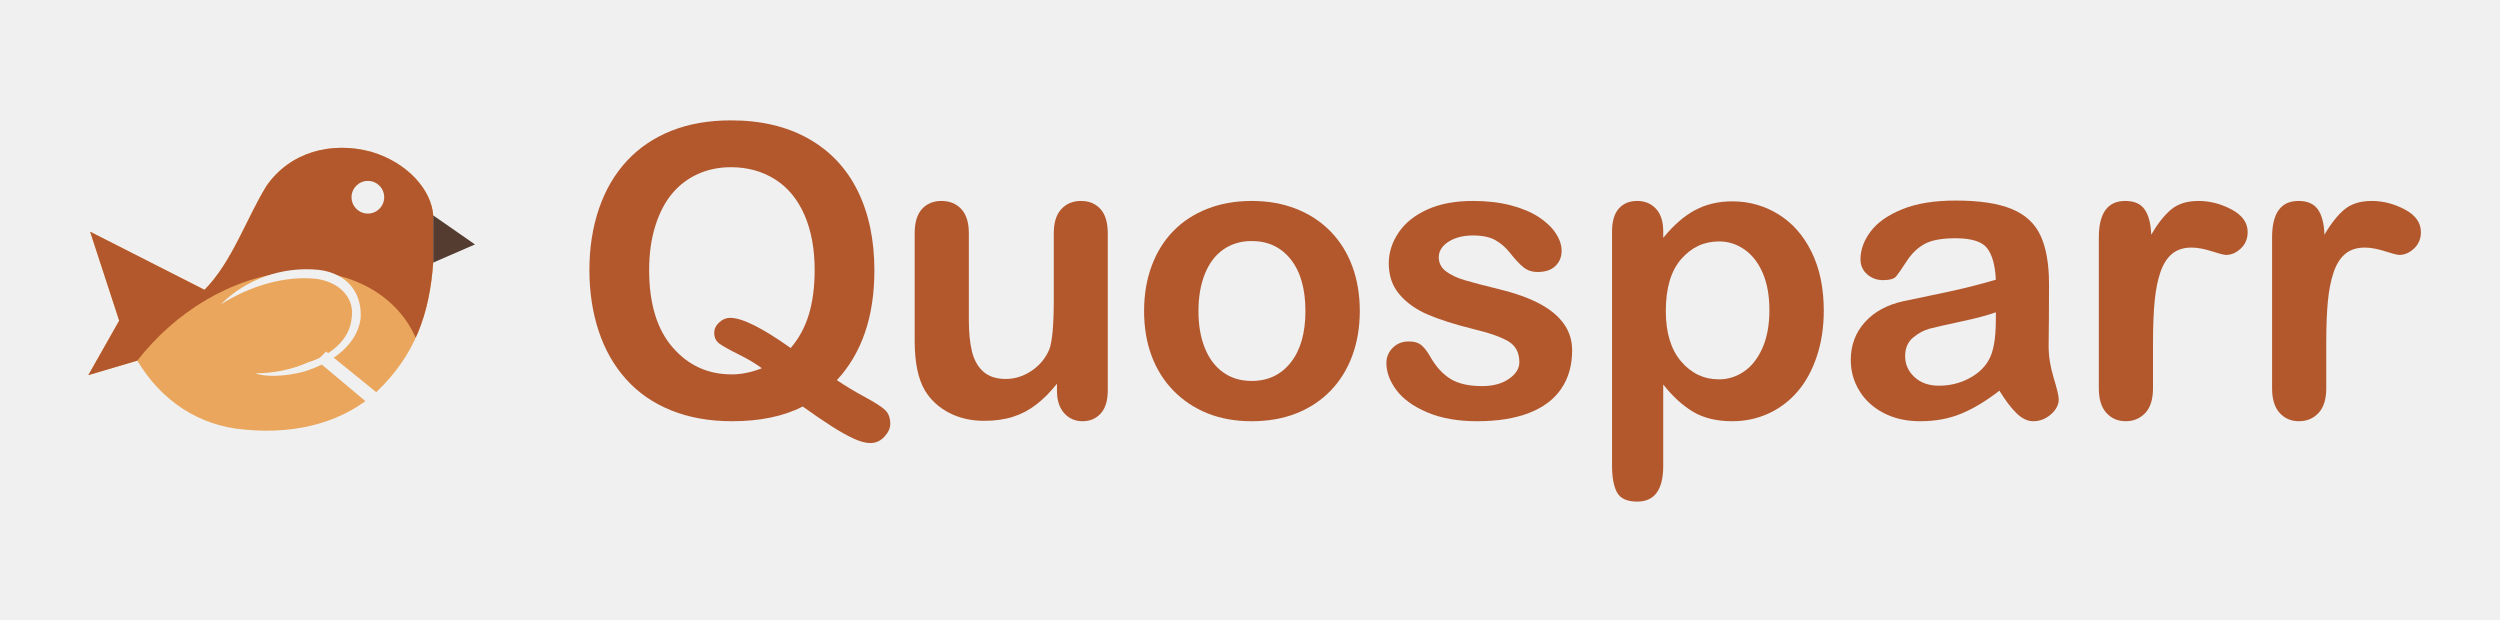
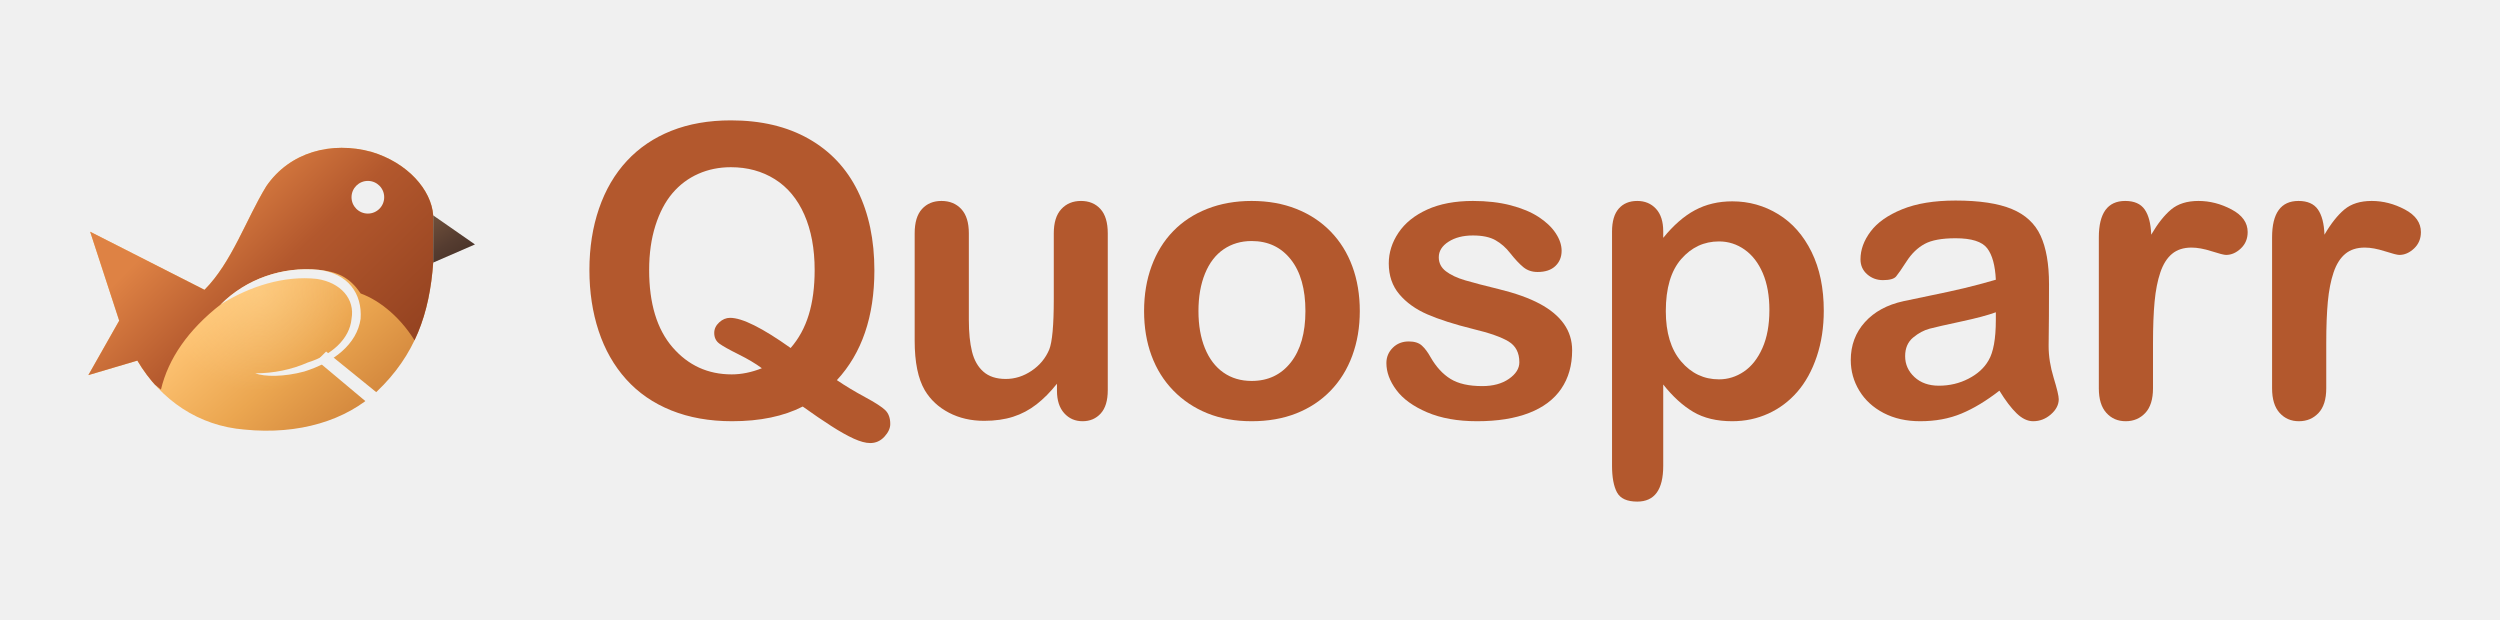
<svg xmlns="http://www.w3.org/2000/svg" viewBox="0 0 1033 256" width="1033" height="256" role="img" aria-labelledby="title desc">
  <defs>
+     <linearGradient id="chestnut" x1="109" y1="42" x2="212" y2="147" gradientUnits="userSpaceOnUse">
+       <stop offset="0" stop-color="#DE8244" />
+       <stop offset="0.4" stop-color="#B3582D" />
+       <stop offset="1" stop-color="#91401F" />
+     </linearGradient>
+     <linearGradient id="apricot" x1="103" y1="115" x2="173" y2="196" gradientUnits="userSpaceOnUse">
+       <stop offset="0" stop-color="#FFC575" />
+       <stop offset="0.5" stop-color="#EBA650" />
+       <stop offset="1" stop-color="#CE8139" />
+     </linearGradient>
+     <radialGradient id="wing-light" cx="116" cy="118" r="55" gradientUnits="userSpaceOnUse">
+       <stop offset="0" stop-color="#FFE0A2" stop-opacity="0.32" />
+       <stop offset="1" stop-color="#FFE0A2" stop-opacity="0" />
+     </radialGradient>
+     <linearGradient id="beak-shade" x1="212" y1="76" x2="229" y2="103" gradientUnits="userSpaceOnUse">
+       <stop offset="0" stop-color="#70503B" />
+       <stop offset="0.55" stop-color="#553C30" />
+       <stop offset="1" stop-color="#463026" />
+     </linearGradient>
    <path id="bird-body" d="M23 85L86 117C101 102 109 78 120 60C133 41 156 35 178 41C198 47 211 62 212 76L212 102C210 130 202 153 181 173C164 189 138 197 108 194C83 192 62 178 49 156L22 164L39 134Z" />
    <clipPath id="body-clip">
      <use href="#bird-body" />
    </clipPath>
    <mask id="negative-space" maskUnits="userSpaceOnUse" x="0" y="0" width="256" height="256">
      <rect width="256" height="256" fill="#FFFFFF" />
      <circle cx="176" cy="66" r="9" fill="#000000" />
      <path d="M95 125C109 111 129 104 149 106C165 108 173 119 172 133C170 147 157 157 141 162C130 165 119 165 114 163C124 163 134 161 143 157C156 153 166 144 167 133C169 122 161 113 148 111C130 109 111 115 95 125Z" fill="#000000" />
      <path d="M153 151L190 181L185 187L148 156Z" fill="#000000" />
    </mask>
  </defs>
  <g transform="translate(20 32) scale(0.75)">
    <g id="symbol">
      <g mask="url(#negative-space)">
-         <use href="#bird-body" fill="#E9A65C" />
-         <path d="M23 85L86 117C101 102 109 78 120 60C133 41 156 35 178 41C198 47 211 62 212 76L212 102C211 118 208 134 203 145C193 120 166 105 134 107C101 110 70 129 49 156L22 164L39 134Z" fill="#B3582D" clip-path="url(#body-clip)" />
+         <use href="#bird-body" fill="url(#apricot)" />
+         <use href="#bird-body" fill="url(#wing-light)" />
+         <path d="M23 85L86 117C101 102 109 78 120 60C133 41 156 35 178 41C198 47 211 62 212 76L212 102C211 118 208 134 203 147C195 133 183 123 172 119C166 110 159 107 149 106C129 104 109 111 95 125C77 139 66 155 62 172L45 158L22 164L39 134Z" fill="url(#chestnut)" clip-path="url(#body-clip)" />
      </g>
-       <path d="M212 76L235 92L212 102Z" fill="#553C30" />
+       <path d="M212 76L235 92L212 102Z" fill="url(#beak-shade)" />
    </g>
  </g>
  <g id="wordmark" fill="#B3582D">
    <path d="M345.798 157.076Q351.128 160.684 357.442 164.087Q363.756 167.49 365.806 169.499Q367.856 171.508 367.856 175.198Q367.856 177.822 365.437 180.446Q363.018 183.07 359.574 183.07Q356.786 183.07 352.809 181.266Q348.832 179.462 343.461 176.018Q338.09 172.574 331.694 167.982Q319.804 174.05 302.502 174.05Q288.48 174.05 277.369 169.581Q266.258 165.112 258.714 156.707Q251.17 148.302 247.357 136.74Q243.544 125.178 243.544 111.566Q243.544 97.708 247.521 86.146Q251.498 74.584 259.042 66.466Q266.586 58.348 277.41 54.043Q288.234 49.738 302.01 49.738Q320.706 49.738 334.113 57.323Q347.52 64.908 354.408 78.889Q361.296 92.87 361.296 111.73Q361.296 140.348 345.798 157.076ZM326.692 143.792Q331.776 137.97 334.195 130.016Q336.614 122.062 336.614 111.566Q336.614 98.364 332.35 88.688Q328.086 79.012 320.173 74.051Q312.26 69.09 302.01 69.09Q294.712 69.09 288.521 71.837Q282.33 74.584 277.861 79.832Q273.392 85.08 270.809 93.239Q268.226 101.398 268.226 111.566Q268.226 132.312 277.902 143.505Q287.578 154.698 302.338 154.698Q308.406 154.698 314.802 152.156Q310.948 149.286 305.167 146.416Q299.386 143.546 297.254 141.988Q295.122 140.43 295.122 137.56Q295.122 135.1 297.172 133.214Q299.222 131.328 301.682 131.328Q309.144 131.328 326.692 143.792Z" />
    <path d="M436.736 161.422V158.552Q432.718 163.636 428.29 167.08Q423.862 170.524 418.614 172.205Q413.366 173.886 406.642 173.886Q398.524 173.886 392.087 170.524Q385.65 167.162 382.124 161.258Q377.942 154.124 377.942 140.758V96.396Q377.942 89.672 380.976 86.351Q384.01 83.03 389.012 83.03Q394.096 83.03 397.212 86.392Q400.328 89.754 400.328 96.396V132.23Q400.328 140.02 401.64 145.309Q402.952 150.598 406.355 153.591Q409.758 156.584 415.58 156.584Q421.238 156.584 426.24 153.222Q431.242 149.86 433.538 144.448Q435.424 139.692 435.424 123.62V96.396Q435.424 89.754 438.54 86.392Q441.656 83.03 446.658 83.03Q451.66 83.03 454.694 86.351Q457.728 89.672 457.728 96.396V161.258Q457.728 167.654 454.817 170.852Q451.906 174.05 447.314 174.05Q442.722 174.05 439.729 170.729Q436.736 167.408 436.736 161.422Z" />
    <path d="M561.868 128.54Q561.868 138.544 558.752 146.99Q555.636 155.436 549.732 161.504Q543.828 167.572 535.628 170.811Q527.428 174.05 517.178 174.05Q507.01 174.05 498.892 170.77Q490.774 167.49 484.829 161.381Q478.884 155.272 475.809 146.949Q472.734 138.626 472.734 128.54Q472.734 118.372 475.85 109.926Q478.966 101.48 484.788 95.494Q490.61 89.508 498.892 86.269Q507.174 83.03 517.178 83.03Q527.346 83.03 535.628 86.31Q543.91 89.59 549.814 95.658Q555.718 101.726 558.793 110.09Q561.868 118.454 561.868 128.54ZM539.4 128.54Q539.4 114.846 533.373 107.22Q527.346 99.594 517.178 99.594Q510.618 99.594 505.616 102.997Q500.614 106.4 497.908 113.042Q495.202 119.684 495.202 128.54Q495.202 137.314 497.867 143.874Q500.532 150.434 505.493 153.919Q510.454 157.404 517.178 157.404Q527.346 157.404 533.373 149.737Q539.4 142.07 539.4 128.54Z" />
    <path d="M649.608 144.776Q649.608 154.042 645.098 160.643Q640.588 167.244 631.773 170.647Q622.958 174.05 610.33 174.05Q598.276 174.05 589.666 170.36Q581.056 166.67 576.956 161.135Q572.856 155.6 572.856 150.024Q572.856 146.334 575.48 143.71Q578.104 141.086 582.122 141.086Q585.648 141.086 587.534 142.808Q589.42 144.53 591.142 147.646Q594.586 153.632 599.383 156.584Q604.18 159.536 612.462 159.536Q619.186 159.536 623.491 156.543Q627.796 153.55 627.796 149.696Q627.796 143.792 623.327 141.086Q618.858 138.38 608.608 135.92Q597.046 133.05 589.789 129.893Q582.532 126.736 578.186 121.57Q573.84 116.404 573.84 108.86Q573.84 102.136 577.858 96.15Q581.876 90.164 589.707 86.597Q597.538 83.03 608.608 83.03Q617.3 83.03 624.229 84.834Q631.158 86.638 635.791 89.672Q640.424 92.706 642.843 96.396Q645.262 100.086 645.262 103.612Q645.262 107.466 642.679 109.926Q640.096 112.386 635.34 112.386Q631.896 112.386 629.477 110.418Q627.058 108.45 623.942 104.514Q621.4 101.234 617.956 99.266Q614.512 97.298 608.608 97.298Q602.54 97.298 598.522 99.881Q594.504 102.464 594.504 106.318Q594.504 109.844 597.456 112.099Q600.408 114.354 605.41 115.83Q610.412 117.306 619.186 119.438Q629.6 121.98 636.201 125.506Q642.802 129.032 646.205 133.829Q649.608 138.626 649.608 144.776Z" />
    <path d="M687.246 95.576V98.282Q693.56 90.492 700.366 86.843Q707.172 83.194 715.782 83.194Q726.114 83.194 734.806 88.524Q743.498 93.854 748.541 104.104Q753.584 114.354 753.584 128.376Q753.584 138.708 750.673 147.359Q747.762 156.01 742.678 161.873Q737.594 167.736 730.665 170.893Q723.736 174.05 715.782 174.05Q706.188 174.05 699.669 170.196Q693.15 166.342 687.246 158.88V192.5Q687.246 207.26 676.504 207.26Q670.19 207.26 668.14 203.447Q666.09 199.634 666.09 192.336V95.74Q666.09 89.344 668.878 86.187Q671.666 83.03 676.504 83.03Q681.26 83.03 684.253 86.269Q687.246 89.508 687.246 95.576ZM731.116 128.13Q731.116 119.274 728.41 112.919Q725.704 106.564 720.907 103.161Q716.11 99.758 710.288 99.758Q701.022 99.758 694.667 107.056Q688.312 114.354 688.312 128.54Q688.312 141.906 694.626 149.327Q700.94 156.748 710.288 156.748Q715.864 156.748 720.62 153.509Q725.376 150.27 728.246 143.792Q731.116 137.314 731.116 128.13Z" />
    <path d="M826.154 161.422Q818.036 167.736 810.451 170.893Q802.866 174.05 793.436 174.05Q784.826 174.05 778.307 170.647Q771.788 167.244 768.262 161.422Q764.736 155.6 764.736 148.794Q764.736 139.61 770.558 133.132Q776.38 126.654 786.548 124.44Q788.68 123.948 797.126 122.226Q805.572 120.504 811.599 119.069Q817.626 117.634 824.678 115.584Q824.268 106.728 821.111 102.587Q817.954 98.446 808.032 98.446Q799.504 98.446 795.199 100.824Q790.894 103.202 787.819 107.958Q784.744 112.714 783.473 114.231Q782.202 115.748 778.02 115.748Q774.248 115.748 771.501 113.329Q768.754 110.91 768.754 107.138Q768.754 101.234 772.936 95.658Q777.118 90.082 785.974 86.474Q794.83 82.866 808.032 82.866Q822.792 82.866 831.238 86.351Q839.684 89.836 843.169 97.38Q846.654 104.924 846.654 117.388Q846.654 125.26 846.613 130.754Q846.572 136.248 846.49 142.972Q846.49 149.286 848.581 156.133Q850.672 162.98 850.672 164.948Q850.672 168.392 847.433 171.221Q844.194 174.05 840.094 174.05Q836.65 174.05 833.288 170.811Q829.926 167.572 826.154 161.422ZM824.678 129.032Q819.758 130.836 810.369 132.845Q800.98 134.854 797.372 135.797Q793.764 136.74 790.484 139.487Q787.204 142.234 787.204 147.154Q787.204 152.238 791.058 155.805Q794.912 159.372 801.144 159.372Q807.786 159.372 813.403 156.461Q819.02 153.55 821.644 148.958Q824.678 143.874 824.678 132.23Z" />
    <path d="M889.622 141.742V160.438Q889.622 167.244 886.424 170.647Q883.226 174.05 878.306 174.05Q873.468 174.05 870.352 170.606Q867.236 167.162 867.236 160.438V98.118Q867.236 83.03 878.142 83.03Q883.718 83.03 886.178 86.556Q888.638 90.082 888.884 96.97Q892.902 90.082 897.125 86.556Q901.348 83.03 908.4 83.03Q915.452 83.03 922.094 86.556Q928.736 90.082 928.736 95.904Q928.736 100.004 925.907 102.669Q923.078 105.334 919.798 105.334Q918.568 105.334 913.853 103.817Q909.138 102.3 905.53 102.3Q900.61 102.3 897.494 104.883Q894.378 107.466 892.656 112.55Q890.934 117.634 890.278 124.645Q889.622 131.656 889.622 141.742Z" />
    <path d="M961.208 141.742V160.438Q961.208 167.244 958.01 170.647Q954.812 174.05 949.892 174.05Q945.054 174.05 941.938 170.606Q938.822 167.162 938.822 160.438V98.118Q938.822 83.03 949.728 83.03Q955.304 83.03 957.764 86.556Q960.224 90.082 960.47 96.97Q964.488 90.082 968.711 86.556Q972.934 83.03 979.986 83.03Q987.038 83.03 993.68 86.556Q1000.322 90.082 1000.322 95.904Q1000.322 100.004 997.493 102.669Q994.664 105.334 991.384 105.334Q990.154 105.334 985.439 103.817Q980.724 102.3 977.116 102.3Q972.196 102.3 969.08 104.883Q965.964 107.466 964.242 112.55Q962.52 117.634 961.864 124.645Q961.208 131.656 961.208 141.742Z" />
  </g>
</svg>
